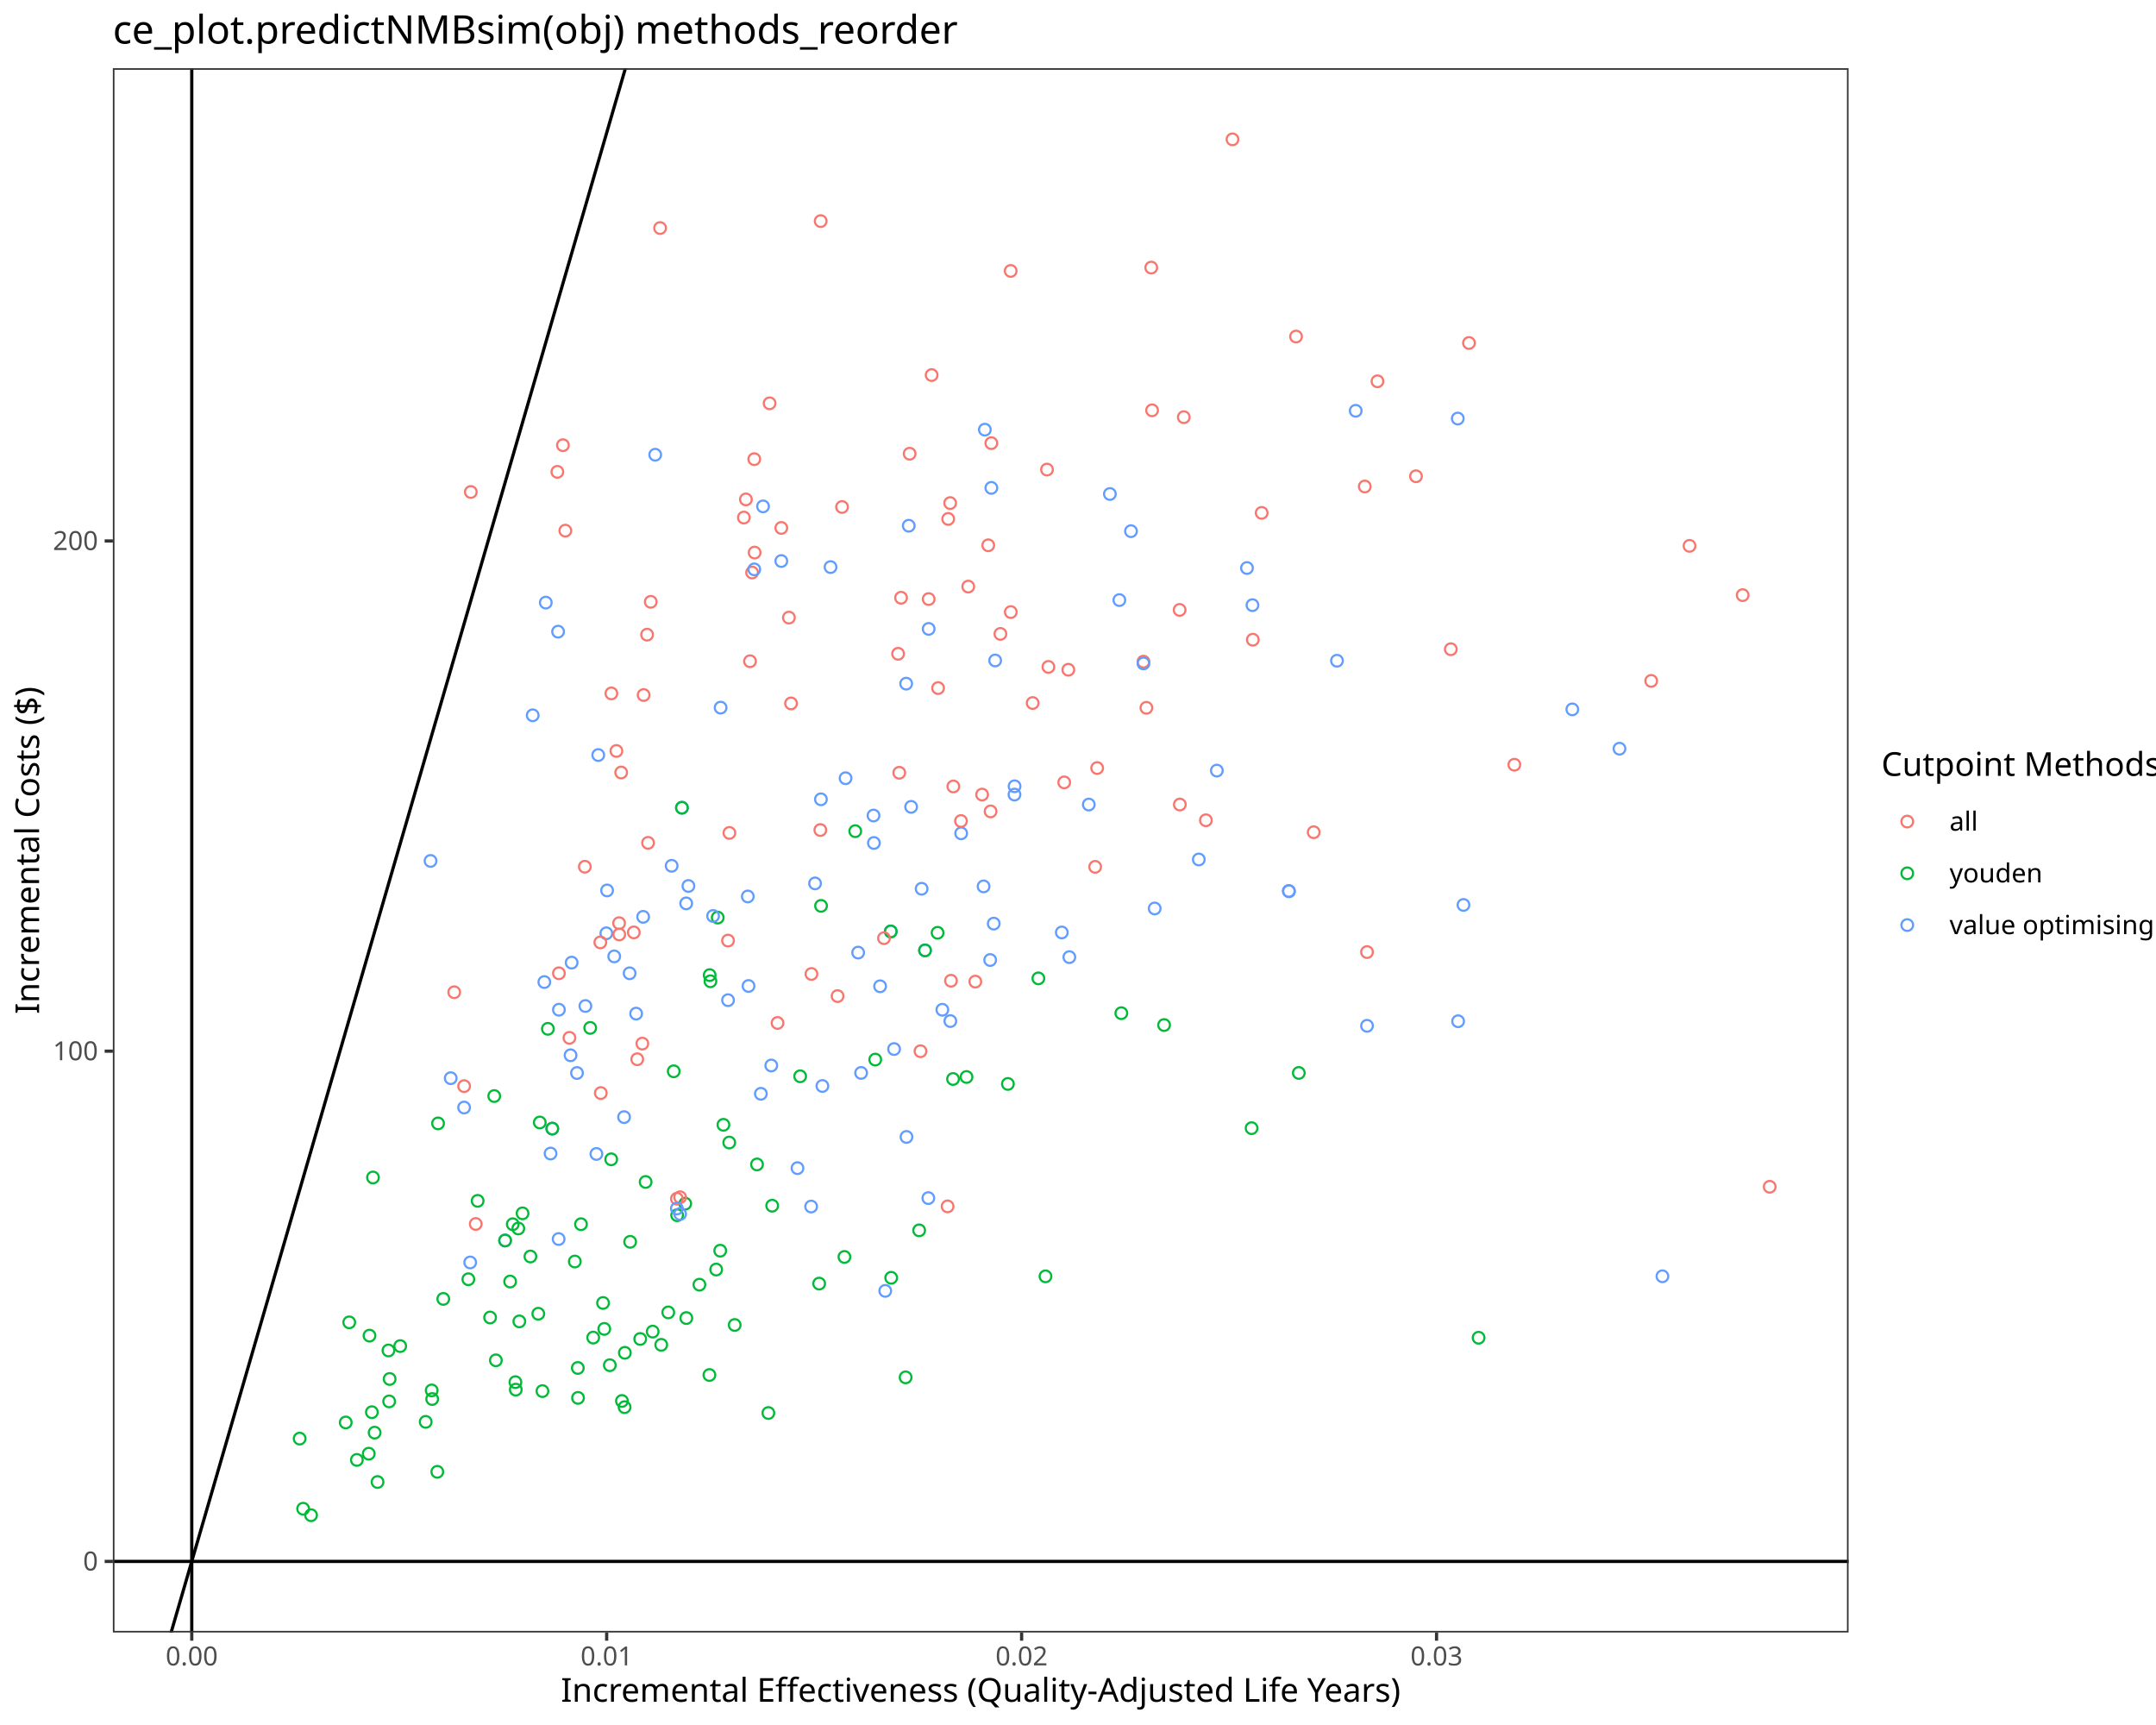
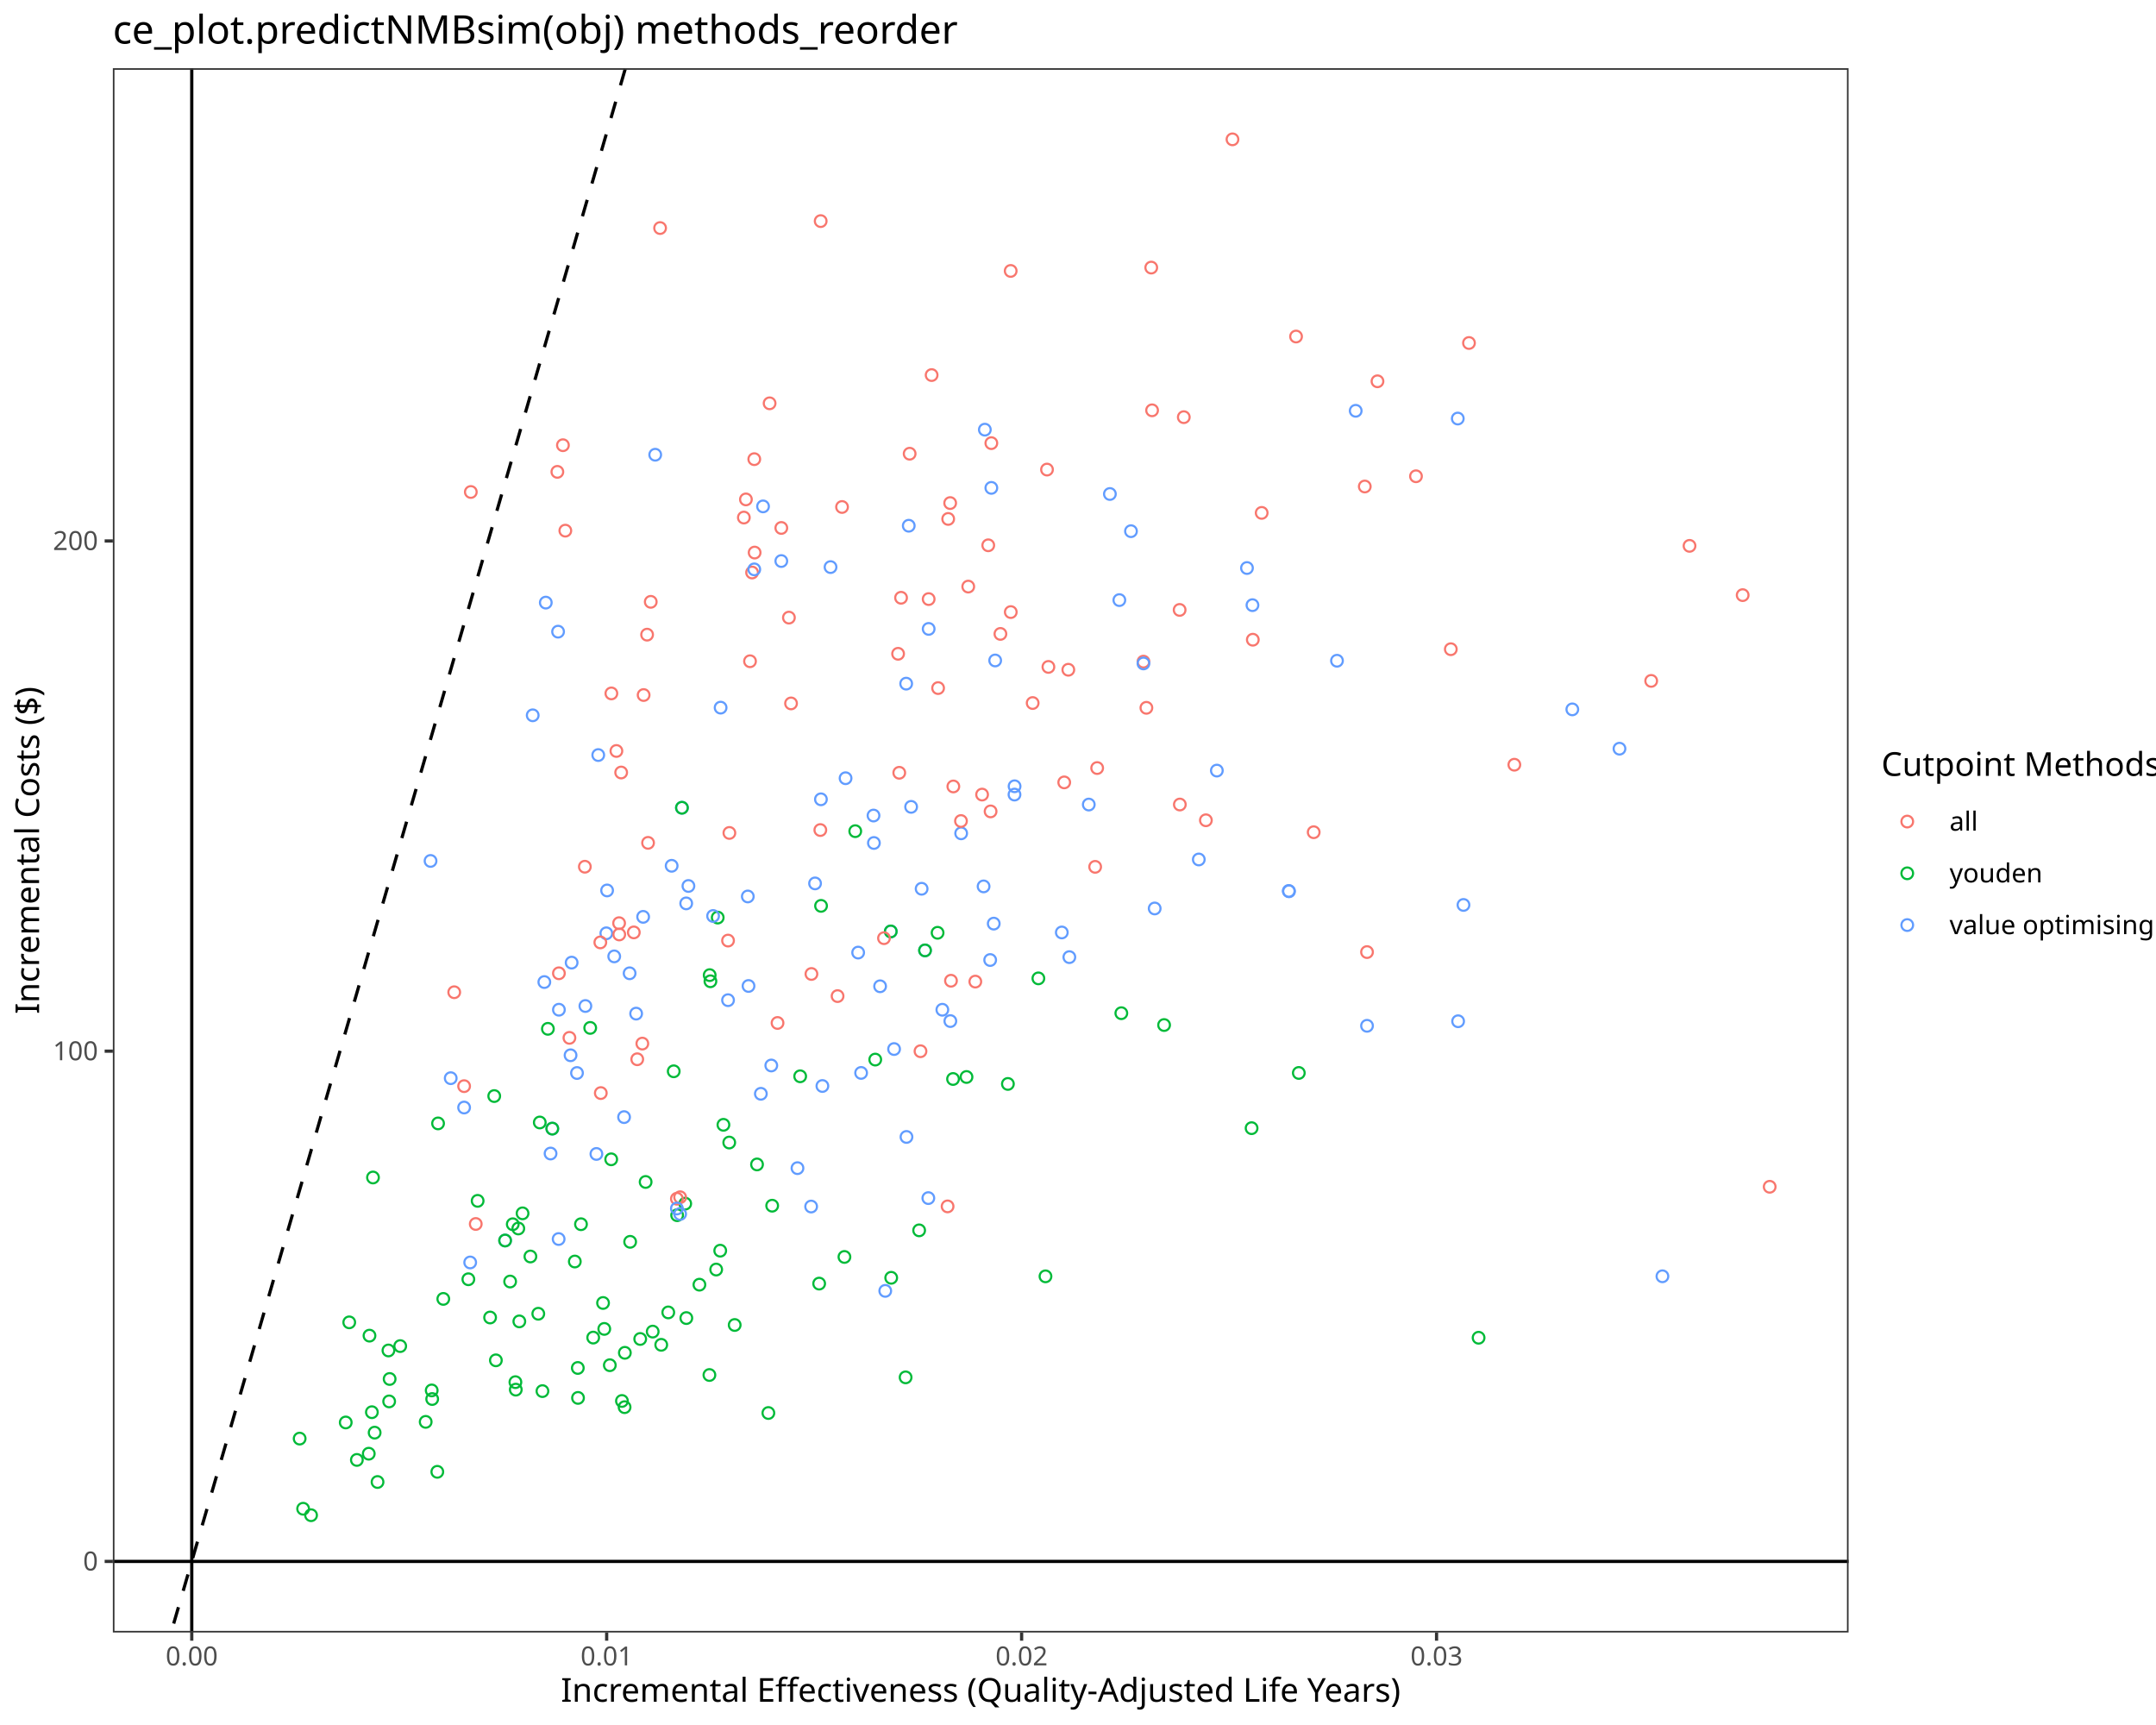
<svg xmlns="http://www.w3.org/2000/svg" class="svglite" data-engine-version="2.0" width="720.00pt" height="576.00pt" viewBox="0 0 720.00 576.00">
  <defs>
    <style type="text/css">
    .svglite line, .svglite polyline, .svglite polygon, .svglite path, .svglite rect, .svglite circle {
      fill: none;
      stroke: #000000;
      stroke-linecap: round;
      stroke-linejoin: round;
      stroke-miterlimit: 10.00;
    }
  </style>
  </defs>
  <rect width="100%" height="100%" style="stroke: none; fill: #FFFFFF;" />
  <defs>
    <clipPath id="cpMC4wMHw3MjAuMDB8MC4wMHw1NzYuMDA=">
      <rect x="0.00" y="0.00" width="720.00" height="576.00" />
    </clipPath>
  </defs>
  <g clip-path="url(#cpMC4wMHw3MjAuMDB8MC4wMHw1NzYuMDA=)">
    <rect x="-0" y="0.00" width="720.00" height="576.00" style="stroke-width: 1.07; stroke: #FFFFFF; fill: #FFFFFF;" />
  </g>
  <defs>
    <clipPath id="cpMzcuNjl8NjE3LjMzfDIyLjc4fDU0NS4xMQ==">
      <rect x="37.69" y="22.78" width="579.64" height="522.33" />
    </clipPath>
  </defs>
  <g clip-path="url(#cpMzcuNjl8NjE3LjMzfDIyLjc4fDU0NS4xMQ==)">
    <rect x="37.69" y="22.78" width="579.64" height="522.33" style="stroke-width: 1.07; stroke: none; fill: #FFFFFF;" />
    <circle cx="257.01" cy="134.67" r="1.95" style="stroke-width: 0.71; stroke: #F8766D;" />
    <circle cx="254.82" cy="169.09" r="1.95" style="stroke-width: 0.71; stroke: #619CFF;" />
    <circle cx="180.26" cy="374.81" r="1.95" style="stroke-width: 0.71; stroke: #00BA38;" />
    <circle cx="402.71" cy="273.90" r="1.95" style="stroke-width: 0.71; stroke: #F8766D;" />
    <circle cx="385.61" cy="303.35" r="1.95" style="stroke-width: 0.71; stroke: #619CFF;" />
    <circle cx="245.35" cy="442.43" r="1.95" style="stroke-width: 0.71; stroke: #00BA38;" />
    <circle cx="195.31" cy="289.41" r="1.95" style="stroke-width: 0.71; stroke: #F8766D;" />
    <circle cx="181.78" cy="327.92" r="1.95" style="stroke-width: 0.71; stroke: #619CFF;" />
    <circle cx="115.46" cy="474.98" r="1.95" style="stroke-width: 0.71; stroke: #00BA38;" />
    <circle cx="323.35" cy="195.87" r="1.95" style="stroke-width: 0.71; stroke: #F8766D;" />
    <circle cx="291.84" cy="281.48" r="1.95" style="stroke-width: 0.71; stroke: #619CFF;" />
    <circle cx="228.83" cy="401.91" r="1.95" style="stroke-width: 0.71; stroke: #00BA38;" />
    <circle cx="411.59" cy="46.53" r="1.95" style="stroke-width: 0.71; stroke: #F8766D;" />
    <circle cx="373.81" cy="200.38" r="1.95" style="stroke-width: 0.71; stroke: #619CFF;" />
    <circle cx="241.59" cy="375.59" r="1.95" style="stroke-width: 0.71; stroke: #00BA38;" />
    <circle cx="384.46" cy="89.35" r="1.95" style="stroke-width: 0.71; stroke: #F8766D;" />
    <circle cx="370.65" cy="164.95" r="1.95" style="stroke-width: 0.71; stroke: #619CFF;" />
    <circle cx="210.44" cy="414.66" r="1.95" style="stroke-width: 0.71; stroke: #00BA38;" />
    <circle cx="581.97" cy="198.72" r="1.95" style="stroke-width: 0.71; stroke: #F8766D;" />
    <circle cx="486.94" cy="341.01" r="1.95" style="stroke-width: 0.71; stroke: #619CFF;" />
    <circle cx="349.14" cy="426.19" r="1.95" style="stroke-width: 0.71; stroke: #00BA38;" />
    <circle cx="299.92" cy="218.31" r="1.95" style="stroke-width: 0.71; stroke: #F8766D;" />
    <circle cx="249.97" cy="329.23" r="1.95" style="stroke-width: 0.71; stroke: #619CFF;" />
    <circle cx="224.99" cy="357.72" r="1.95" style="stroke-width: 0.71; stroke: #00BA38;" />
    <circle cx="316.65" cy="173.28" r="1.95" style="stroke-width: 0.71; stroke: #F8766D;" />
    <circle cx="302.62" cy="228.28" r="1.95" style="stroke-width: 0.71; stroke: #619CFF;" />
    <circle cx="215.61" cy="394.67" r="1.95" style="stroke-width: 0.71; stroke: #00BA38;" />
    <circle cx="327.97" cy="265.32" r="1.95" style="stroke-width: 0.71; stroke: #F8766D;" />
    <circle cx="287.57" cy="358.26" r="1.95" style="stroke-width: 0.71; stroke: #619CFF;" />
    <circle cx="201.39" cy="435.08" r="1.95" style="stroke-width: 0.71; stroke: #00BA38;" />
    <circle cx="551.42" cy="227.36" r="1.95" style="stroke-width: 0.71; stroke: #F8766D;" />
    <circle cx="540.83" cy="250.00" r="1.95" style="stroke-width: 0.71; stroke: #619CFF;" />
    <circle cx="302.43" cy="459.92" r="1.95" style="stroke-width: 0.71; stroke: #00BA38;" />
    <circle cx="456.52" cy="317.91" r="1.95" style="stroke-width: 0.71; stroke: #F8766D;" />
    <circle cx="456.52" cy="342.53" r="1.95" style="stroke-width: 0.71; stroke: #619CFF;" />
    <circle cx="417.97" cy="376.71" r="1.95" style="stroke-width: 0.71; stroke: #00BA38;" />
    <circle cx="279.71" cy="332.61" r="1.95" style="stroke-width: 0.71; stroke: #F8766D;" />
    <circle cx="274.64" cy="362.63" r="1.95" style="stroke-width: 0.71; stroke: #619CFF;" />
    <circle cx="208.67" cy="451.72" r="1.95" style="stroke-width: 0.71; stroke: #00BA38;" />
    <circle cx="317.58" cy="327.48" r="1.95" style="stroke-width: 0.71; stroke: #F8766D;" />
    <circle cx="314.70" cy="337.17" r="1.95" style="stroke-width: 0.71; stroke: #619CFF;" />
    <circle cx="236.91" cy="459.13" r="1.95" style="stroke-width: 0.71; stroke: #00BA38;" />
    <circle cx="216.42" cy="281.44" r="1.95" style="stroke-width: 0.71; stroke: #F8766D;" />
    <circle cx="214.78" cy="306.15" r="1.95" style="stroke-width: 0.71; stroke: #619CFF;" />
    <circle cx="144.33" cy="467.15" r="1.95" style="stroke-width: 0.71; stroke: #00BA38;" />
    <circle cx="300.91" cy="199.60" r="1.95" style="stroke-width: 0.71; stroke: #F8766D;" />
    <circle cx="291.71" cy="272.32" r="1.95" style="stroke-width: 0.71; stroke: #619CFF;" />
    <circle cx="172.12" cy="461.52" r="1.95" style="stroke-width: 0.71; stroke: #00BA38;" />
    <circle cx="325.71" cy="327.77" r="1.95" style="stroke-width: 0.71; stroke: #F8766D;" />
    <circle cx="270.88" cy="402.88" r="1.95" style="stroke-width: 0.71; stroke: #619CFF;" />
    <circle cx="208.58" cy="469.87" r="1.95" style="stroke-width: 0.71; stroke: #00BA38;" />
    <circle cx="366.40" cy="256.46" r="1.95" style="stroke-width: 0.71; stroke: #F8766D;" />
    <circle cx="363.60" cy="268.65" r="1.95" style="stroke-width: 0.71; stroke: #619CFF;" />
    <circle cx="220.82" cy="449.05" r="1.95" style="stroke-width: 0.71; stroke: #00BA38;" />
    <circle cx="186.13" cy="157.56" r="1.95" style="stroke-width: 0.71; stroke: #F8766D;" />
    <circle cx="182.27" cy="201.22" r="1.95" style="stroke-width: 0.71; stroke: #619CFF;" />
    <circle cx="146.29" cy="375.12" r="1.95" style="stroke-width: 0.71; stroke: #00BA38;" />
    <circle cx="151.69" cy="331.32" r="1.95" style="stroke-width: 0.71; stroke: #F8766D;" />
    <circle cx="150.52" cy="360.02" r="1.95" style="stroke-width: 0.71; stroke: #619CFF;" />
    <circle cx="116.63" cy="441.55" r="1.95" style="stroke-width: 0.71; stroke: #00BA38;" />
    <circle cx="214.51" cy="348.47" r="1.95" style="stroke-width: 0.71; stroke: #F8766D;" />
    <circle cx="208.41" cy="373.02" r="1.95" style="stroke-width: 0.71; stroke: #619CFF;" />
    <circle cx="163.67" cy="439.93" r="1.95" style="stroke-width: 0.71; stroke: #00BA38;" />
    <circle cx="214.94" cy="232.08" r="1.95" style="stroke-width: 0.71; stroke: #F8766D;" />
    <circle cx="202.49" cy="311.64" r="1.95" style="stroke-width: 0.71; stroke: #619CFF;" />
    <circle cx="148.04" cy="433.72" r="1.95" style="stroke-width: 0.71; stroke: #00BA38;" />
    <circle cx="187.99" cy="148.66" r="1.95" style="stroke-width: 0.71; stroke: #F8766D;" />
    <circle cx="177.90" cy="238.85" r="1.95" style="stroke-width: 0.71; stroke: #619CFF;" />
    <circle cx="100.07" cy="480.37" r="1.95" style="stroke-width: 0.71; stroke: #00BA38;" />
    <circle cx="190.16" cy="346.55" r="1.95" style="stroke-width: 0.71; stroke: #F8766D;" />
    <circle cx="183.86" cy="385.18" r="1.95" style="stroke-width: 0.71; stroke: #619CFF;" />
    <circle cx="171.24" cy="408.79" r="1.95" style="stroke-width: 0.71; stroke: #00BA38;" />
    <circle cx="484.50" cy="216.78" r="1.95" style="stroke-width: 0.71; stroke: #F8766D;" />
    <circle cx="430.38" cy="297.50" r="1.95" style="stroke-width: 0.71; stroke: #619CFF;" />
    <circle cx="388.75" cy="342.27" r="1.95" style="stroke-width: 0.71; stroke: #00BA38;" />
    <circle cx="318.37" cy="262.61" r="1.95" style="stroke-width: 0.71; stroke: #F8766D;" />
    <circle cx="307.78" cy="296.77" r="1.95" style="stroke-width: 0.71; stroke: #619CFF;" />
    <circle cx="201.80" cy="443.74" r="1.95" style="stroke-width: 0.71; stroke: #00BA38;" />
    <circle cx="206.75" cy="308.26" r="1.95" style="stroke-width: 0.71; stroke: #F8766D;" />
    <circle cx="190.54" cy="352.37" r="1.95" style="stroke-width: 0.71; stroke: #619CFF;" />
    <circle cx="119.18" cy="487.49" r="1.95" style="stroke-width: 0.71; stroke: #00BA38;" />
    <circle cx="381.86" cy="220.93" r="1.95" style="stroke-width: 0.71; stroke: #F8766D;" />
    <circle cx="381.86" cy="221.53" r="1.95" style="stroke-width: 0.71; stroke: #619CFF;" />
    <circle cx="192.96" cy="456.78" r="1.95" style="stroke-width: 0.71; stroke: #00BA38;" />
    <circle cx="249.10" cy="166.76" r="1.95" style="stroke-width: 0.71; stroke: #F8766D;" />
    <circle cx="224.30" cy="289.10" r="1.95" style="stroke-width: 0.71; stroke: #619CFF;" />
    <circle cx="144.17" cy="464.28" r="1.95" style="stroke-width: 0.71; stroke: #00BA38;" />
    <circle cx="384.74" cy="137.01" r="1.95" style="stroke-width: 0.71; stroke: #F8766D;" />
    <circle cx="377.69" cy="177.37" r="1.95" style="stroke-width: 0.71; stroke: #619CFF;" />
    <circle cx="257.87" cy="402.60" r="1.95" style="stroke-width: 0.71; stroke: #00BA38;" />
    <circle cx="216.10" cy="211.92" r="1.95" style="stroke-width: 0.71; stroke: #F8766D;" />
    <circle cx="202.74" cy="297.33" r="1.95" style="stroke-width: 0.71; stroke: #619CFF;" />
    <circle cx="124.19" cy="471.55" r="1.95" style="stroke-width: 0.71; stroke: #00BA38;" />
    <circle cx="300.31" cy="258.04" r="1.95" style="stroke-width: 0.71; stroke: #F8766D;" />
    <circle cx="286.58" cy="318.08" r="1.95" style="stroke-width: 0.71; stroke: #619CFF;" />
    <circle cx="226.13" cy="405.77" r="1.95" style="stroke-width: 0.71; stroke: #00BA38;" />
    <circle cx="337.52" cy="90.47" r="1.95" style="stroke-width: 0.71; stroke: #F8766D;" />
    <circle cx="328.89" cy="143.47" r="1.95" style="stroke-width: 0.71; stroke: #619CFF;" />
    <circle cx="274.19" cy="302.48" r="1.95" style="stroke-width: 0.71; stroke: #00BA38;" />
    <circle cx="212.81" cy="353.70" r="1.95" style="stroke-width: 0.71; stroke: #F8766D;" />
    <circle cx="186.56" cy="413.73" r="1.95" style="stroke-width: 0.71; stroke: #619CFF;" />
    <circle cx="173.43" cy="441.23" r="1.95" style="stroke-width: 0.71; stroke: #00BA38;" />
    <circle cx="334.09" cy="211.67" r="1.95" style="stroke-width: 0.71; stroke: #F8766D;" />
    <circle cx="320.98" cy="278.26" r="1.95" style="stroke-width: 0.71; stroke: #619CFF;" />
    <circle cx="252.81" cy="388.82" r="1.95" style="stroke-width: 0.71; stroke: #00BA38;" />
    <circle cx="220.44" cy="76.15" r="1.95" style="stroke-width: 0.71; stroke: #F8766D;" />
    <circle cx="218.81" cy="151.84" r="1.95" style="stroke-width: 0.71; stroke: #619CFF;" />
    <circle cx="165.05" cy="365.99" r="1.95" style="stroke-width: 0.71; stroke: #00BA38;" />
    <circle cx="307.40" cy="351.02" r="1.95" style="stroke-width: 0.71; stroke: #F8766D;" />
    <circle cx="302.72" cy="379.64" r="1.95" style="stroke-width: 0.71; stroke: #619CFF;" />
    <circle cx="213.80" cy="447.10" r="1.95" style="stroke-width: 0.71; stroke: #00BA38;" />
    <circle cx="320.92" cy="274.15" r="1.95" style="stroke-width: 0.71; stroke: #F8766D;" />
    <circle cx="298.58" cy="350.29" r="1.95" style="stroke-width: 0.71; stroke: #619CFF;" />
    <circle cx="203.65" cy="455.86" r="1.95" style="stroke-width: 0.71; stroke: #00BA38;" />
    <circle cx="590.99" cy="396.28" r="1.95" style="stroke-width: 0.71; stroke: #F8766D;" />
    <circle cx="555.17" cy="426.17" r="1.95" style="stroke-width: 0.71; stroke: #619CFF;" />
    <circle cx="493.78" cy="446.69" r="1.95" style="stroke-width: 0.71; stroke: #00BA38;" />
    <circle cx="303.78" cy="151.50" r="1.95" style="stroke-width: 0.71; stroke: #F8766D;" />
    <circle cx="274.15" cy="266.90" r="1.95" style="stroke-width: 0.71; stroke: #619CFF;" />
    <circle cx="204.11" cy="387.11" r="1.95" style="stroke-width: 0.71; stroke: #00BA38;" />
    <circle cx="421.34" cy="171.26" r="1.95" style="stroke-width: 0.71; stroke: #F8766D;" />
    <circle cx="418.26" cy="202.07" r="1.95" style="stroke-width: 0.71; stroke: #619CFF;" />
    <circle cx="322.77" cy="359.62" r="1.95" style="stroke-width: 0.71; stroke: #00BA38;" />
    <circle cx="188.79" cy="177.19" r="1.95" style="stroke-width: 0.71; stroke: #F8766D;" />
    <circle cx="186.37" cy="210.92" r="1.95" style="stroke-width: 0.71; stroke: #619CFF;" />
    <circle cx="123.39" cy="445.99" r="1.95" style="stroke-width: 0.71; stroke: #00BA38;" />
    <circle cx="227.13" cy="399.77" r="1.95" style="stroke-width: 0.71; stroke: #F8766D;" />
    <circle cx="227.13" cy="405.36" r="1.95" style="stroke-width: 0.71; stroke: #619CFF;" />
    <circle cx="126.08" cy="494.86" r="1.95" style="stroke-width: 0.71; stroke: #00BA38;" />
    <circle cx="331.06" cy="147.97" r="1.95" style="stroke-width: 0.71; stroke: #F8766D;" />
    <circle cx="331.06" cy="162.91" r="1.95" style="stroke-width: 0.71; stroke: #619CFF;" />
    <circle cx="285.61" cy="277.54" r="1.95" style="stroke-width: 0.71; stroke: #00BA38;" />
    <circle cx="260.92" cy="176.29" r="1.95" style="stroke-width: 0.71; stroke: #F8766D;" />
    <circle cx="260.92" cy="187.34" r="1.95" style="stroke-width: 0.71; stroke: #619CFF;" />
    <circle cx="239.68" cy="306.39" r="1.95" style="stroke-width: 0.71; stroke: #00BA38;" />
    <circle cx="393.94" cy="203.66" r="1.95" style="stroke-width: 0.71; stroke: #F8766D;" />
    <circle cx="354.59" cy="311.36" r="1.95" style="stroke-width: 0.71; stroke: #619CFF;" />
    <circle cx="318.27" cy="360.29" r="1.95" style="stroke-width: 0.71; stroke: #00BA38;" />
    <circle cx="281.20" cy="169.29" r="1.95" style="stroke-width: 0.71; stroke: #F8766D;" />
    <circle cx="277.36" cy="189.36" r="1.95" style="stroke-width: 0.71; stroke: #619CFF;" />
    <circle cx="237.00" cy="325.61" r="1.95" style="stroke-width: 0.71; stroke: #00BA38;" />
    <circle cx="158.88" cy="408.70" r="1.95" style="stroke-width: 0.71; stroke: #F8766D;" />
    <circle cx="157.02" cy="421.55" r="1.95" style="stroke-width: 0.71; stroke: #619CFF;" />
    <circle cx="101.23" cy="503.79" r="1.95" style="stroke-width: 0.71; stroke: #00BA38;" />
    <circle cx="274.07" cy="73.83" r="1.95" style="stroke-width: 0.71; stroke: #F8766D;" />
    <circle cx="240.65" cy="236.29" r="1.95" style="stroke-width: 0.71; stroke: #619CFF;" />
    <circle cx="159.51" cy="400.98" r="1.95" style="stroke-width: 0.71; stroke: #00BA38;" />
    <circle cx="273.95" cy="277.16" r="1.95" style="stroke-width: 0.71; stroke: #F8766D;" />
    <circle cx="272.19" cy="294.98" r="1.95" style="stroke-width: 0.71; stroke: #619CFF;" />
    <circle cx="198.10" cy="446.64" r="1.95" style="stroke-width: 0.71; stroke: #00BA38;" />
    <circle cx="248.41" cy="172.82" r="1.95" style="stroke-width: 0.71; stroke: #F8766D;" />
    <circle cx="227.73" cy="269.72" r="1.95" style="stroke-width: 0.71; stroke: #619CFF;" />
    <circle cx="227.73" cy="269.72" r="1.95" style="stroke-width: 0.71; stroke: #00BA38;" />
    <circle cx="564.22" cy="182.27" r="1.95" style="stroke-width: 0.71; stroke: #F8766D;" />
    <circle cx="525.08" cy="236.87" r="1.95" style="stroke-width: 0.71; stroke: #619CFF;" />
    <circle cx="433.74" cy="358.27" r="1.95" style="stroke-width: 0.71; stroke: #00BA38;" />
    <circle cx="455.77" cy="162.45" r="1.95" style="stroke-width: 0.71; stroke: #F8766D;" />
    <circle cx="400.34" cy="286.99" r="1.95" style="stroke-width: 0.71; stroke: #619CFF;" />
    <circle cx="374.47" cy="338.32" r="1.95" style="stroke-width: 0.71; stroke: #00BA38;" />
    <circle cx="311.12" cy="125.24" r="1.95" style="stroke-width: 0.71; stroke: #F8766D;" />
    <circle cx="303.48" cy="175.55" r="1.95" style="stroke-width: 0.71; stroke: #619CFF;" />
    <circle cx="237.25" cy="327.66" r="1.95" style="stroke-width: 0.71; stroke: #00BA38;" />
    <circle cx="270.98" cy="325.22" r="1.95" style="stroke-width: 0.71; stroke: #F8766D;" />
    <circle cx="254.09" cy="365.23" r="1.95" style="stroke-width: 0.71; stroke: #619CFF;" />
    <circle cx="243.53" cy="381.51" r="1.95" style="stroke-width: 0.71; stroke: #00BA38;" />
    <circle cx="250.47" cy="220.80" r="1.95" style="stroke-width: 0.71; stroke: #F8766D;" />
    <circle cx="229.16" cy="301.65" r="1.95" style="stroke-width: 0.71; stroke: #619CFF;" />
    <circle cx="142.16" cy="474.78" r="1.95" style="stroke-width: 0.71; stroke: #00BA38;" />
    <circle cx="243.13" cy="314.07" r="1.95" style="stroke-width: 0.71; stroke: #F8766D;" />
    <circle cx="243.13" cy="333.97" r="1.95" style="stroke-width: 0.71; stroke: #619CFF;" />
    <circle cx="191.96" cy="421.24" r="1.95" style="stroke-width: 0.71; stroke: #00BA38;" />
    <circle cx="349.65" cy="156.80" r="1.95" style="stroke-width: 0.71; stroke: #F8766D;" />
    <circle cx="297.47" cy="311.02" r="1.95" style="stroke-width: 0.71; stroke: #619CFF;" />
    <circle cx="297.47" cy="311.02" r="1.95" style="stroke-width: 0.71; stroke: #00BA38;" />
    <circle cx="206.80" cy="312.03" r="1.95" style="stroke-width: 0.71; stroke: #F8766D;" />
    <circle cx="205.12" cy="319.35" r="1.95" style="stroke-width: 0.71; stroke: #619CFF;" />
    <circle cx="156.41" cy="427.16" r="1.95" style="stroke-width: 0.71; stroke: #00BA38;" />
    <circle cx="252.01" cy="184.51" r="1.95" style="stroke-width: 0.71; stroke: #F8766D;" />
    <circle cx="212.44" cy="338.46" r="1.95" style="stroke-width: 0.71; stroke: #619CFF;" />
    <circle cx="174.51" cy="405.15" r="1.95" style="stroke-width: 0.71; stroke: #00BA38;" />
    <circle cx="355.40" cy="261.25" r="1.95" style="stroke-width: 0.71; stroke: #F8766D;" />
    <circle cx="330.67" cy="320.56" r="1.95" style="stroke-width: 0.71; stroke: #619CFF;" />
    <circle cx="217.97" cy="444.64" r="1.95" style="stroke-width: 0.71; stroke: #00BA38;" />
    <circle cx="330.03" cy="182.08" r="1.95" style="stroke-width: 0.71; stroke: #F8766D;" />
    <circle cx="293.91" cy="329.33" r="1.95" style="stroke-width: 0.71; stroke: #619CFF;" />
    <circle cx="123.15" cy="485.41" r="1.95" style="stroke-width: 0.71; stroke: #00BA38;" />
    <circle cx="432.82" cy="112.37" r="1.95" style="stroke-width: 0.71; stroke: #F8766D;" />
    <circle cx="416.43" cy="189.67" r="1.95" style="stroke-width: 0.71; stroke: #619CFF;" />
    <circle cx="346.77" cy="326.69" r="1.95" style="stroke-width: 0.71; stroke: #00BA38;" />
    <circle cx="344.86" cy="234.75" r="1.95" style="stroke-width: 0.71; stroke: #F8766D;" />
    <circle cx="338.82" cy="262.55" r="1.95" style="stroke-width: 0.71; stroke: #619CFF;" />
    <circle cx="239.17" cy="423.92" r="1.95" style="stroke-width: 0.71; stroke: #00BA38;" />
    <circle cx="310.13" cy="200.04" r="1.95" style="stroke-width: 0.71; stroke: #F8766D;" />
    <circle cx="310.13" cy="210.00" r="1.95" style="stroke-width: 0.71; stroke: #619CFF;" />
    <circle cx="103.88" cy="505.95" r="1.95" style="stroke-width: 0.71; stroke: #00BA38;" />
    <circle cx="226.05" cy="400.27" r="1.95" style="stroke-width: 0.71; stroke: #F8766D;" />
    <circle cx="226.05" cy="403.54" r="1.95" style="stroke-width: 0.71; stroke: #619CFF;" />
    <circle cx="146.04" cy="491.46" r="1.95" style="stroke-width: 0.71; stroke: #00BA38;" />
    <circle cx="207.44" cy="257.95" r="1.95" style="stroke-width: 0.71; stroke: #F8766D;" />
    <circle cx="195.49" cy="335.92" r="1.95" style="stroke-width: 0.71; stroke: #619CFF;" />
    <circle cx="173.09" cy="410.21" r="1.95" style="stroke-width: 0.71; stroke: #00BA38;" />
    <circle cx="200.48" cy="314.68" r="1.95" style="stroke-width: 0.71; stroke: #F8766D;" />
    <circle cx="192.69" cy="358.29" r="1.95" style="stroke-width: 0.71; stroke: #619CFF;" />
    <circle cx="125.11" cy="478.38" r="1.95" style="stroke-width: 0.71; stroke: #00BA38;" />
    <circle cx="317.31" cy="167.98" r="1.95" style="stroke-width: 0.71; stroke: #F8766D;" />
    <circle cx="282.38" cy="259.86" r="1.95" style="stroke-width: 0.71; stroke: #619CFF;" />
    <circle cx="179.76" cy="438.68" r="1.95" style="stroke-width: 0.71; stroke: #00BA38;" />
    <circle cx="356.77" cy="223.64" r="1.95" style="stroke-width: 0.71; stroke: #F8766D;" />
    <circle cx="338.79" cy="265.32" r="1.95" style="stroke-width: 0.71; stroke: #619CFF;" />
    <circle cx="313.11" cy="311.47" r="1.95" style="stroke-width: 0.71; stroke: #00BA38;" />
    <circle cx="490.57" cy="114.53" r="1.95" style="stroke-width: 0.71; stroke: #F8766D;" />
    <circle cx="486.83" cy="139.76" r="1.95" style="stroke-width: 0.71; stroke: #619CFF;" />
    <circle cx="273.56" cy="428.61" r="1.95" style="stroke-width: 0.71; stroke: #00BA38;" />
    <circle cx="154.99" cy="362.68" r="1.95" style="stroke-width: 0.71; stroke: #F8766D;" />
    <circle cx="154.99" cy="369.82" r="1.95" style="stroke-width: 0.71; stroke: #619CFF;" />
    <circle cx="133.65" cy="449.48" r="1.95" style="stroke-width: 0.71; stroke: #00BA38;" />
    <circle cx="157.23" cy="164.28" r="1.95" style="stroke-width: 0.71; stroke: #F8766D;" />
    <circle cx="143.78" cy="287.48" r="1.95" style="stroke-width: 0.71; stroke: #619CFF;" />
    <circle cx="124.56" cy="393.18" r="1.95" style="stroke-width: 0.71; stroke: #00BA38;" />
    <circle cx="395.33" cy="139.30" r="1.95" style="stroke-width: 0.71; stroke: #F8766D;" />
    <circle cx="308.91" cy="317.35" r="1.95" style="stroke-width: 0.71; stroke: #619CFF;" />
    <circle cx="308.91" cy="317.35" r="1.95" style="stroke-width: 0.71; stroke: #00BA38;" />
    <circle cx="243.58" cy="278.13" r="1.95" style="stroke-width: 0.71; stroke: #F8766D;" />
    <circle cx="238.14" cy="305.86" r="1.95" style="stroke-width: 0.71; stroke: #619CFF;" />
    <circle cx="165.60" cy="454.23" r="1.95" style="stroke-width: 0.71; stroke: #00BA38;" />
    <circle cx="200.64" cy="364.99" r="1.95" style="stroke-width: 0.71; stroke: #F8766D;" />
    <circle cx="199.17" cy="385.32" r="1.95" style="stroke-width: 0.71; stroke: #619CFF;" />
    <circle cx="177.13" cy="419.56" r="1.95" style="stroke-width: 0.71; stroke: #00BA38;" />
    <circle cx="365.73" cy="289.45" r="1.95" style="stroke-width: 0.71; stroke: #F8766D;" />
    <circle cx="357.11" cy="319.60" r="1.95" style="stroke-width: 0.71; stroke: #619CFF;" />
    <circle cx="207.70" cy="467.80" r="1.95" style="stroke-width: 0.71; stroke: #00BA38;" />
    <circle cx="337.55" cy="204.38" r="1.95" style="stroke-width: 0.71; stroke: #F8766D;" />
    <circle cx="332.34" cy="220.54" r="1.95" style="stroke-width: 0.71; stroke: #619CFF;" />
    <circle cx="267.22" cy="359.39" r="1.95" style="stroke-width: 0.71; stroke: #00BA38;" />
    <circle cx="316.45" cy="402.83" r="1.95" style="stroke-width: 0.71; stroke: #F8766D;" />
    <circle cx="295.63" cy="431.04" r="1.95" style="stroke-width: 0.71; stroke: #619CFF;" />
    <circle cx="256.60" cy="471.82" r="1.95" style="stroke-width: 0.71; stroke: #00BA38;" />
    <circle cx="251.16" cy="191.17" r="1.95" style="stroke-width: 0.71; stroke: #F8766D;" />
    <circle cx="229.90" cy="295.84" r="1.95" style="stroke-width: 0.71; stroke: #619CFF;" />
    <circle cx="170.36" cy="427.92" r="1.95" style="stroke-width: 0.71; stroke: #00BA38;" />
    <circle cx="394.01" cy="268.64" r="1.95" style="stroke-width: 0.71; stroke: #F8766D;" />
    <circle cx="310.02" cy="400.06" r="1.95" style="stroke-width: 0.71; stroke: #619CFF;" />
    <circle cx="193.03" cy="466.78" r="1.95" style="stroke-width: 0.71; stroke: #00BA38;" />
    <circle cx="295.21" cy="313.27" r="1.95" style="stroke-width: 0.71; stroke: #F8766D;" />
    <circle cx="266.32" cy="390.06" r="1.95" style="stroke-width: 0.71; stroke: #619CFF;" />
    <circle cx="233.57" cy="428.97" r="1.95" style="stroke-width: 0.71; stroke: #00BA38;" />
    <circle cx="472.87" cy="159.03" r="1.95" style="stroke-width: 0.71; stroke: #F8766D;" />
    <circle cx="446.49" cy="220.63" r="1.95" style="stroke-width: 0.71; stroke: #619CFF;" />
    <circle cx="336.59" cy="361.94" r="1.95" style="stroke-width: 0.71; stroke: #00BA38;" />
    <circle cx="418.38" cy="213.61" r="1.95" style="stroke-width: 0.71; stroke: #F8766D;" />
    <circle cx="406.37" cy="257.31" r="1.95" style="stroke-width: 0.71; stroke: #619CFF;" />
    <circle cx="229.20" cy="440.12" r="1.95" style="stroke-width: 0.71; stroke: #00BA38;" />
    <circle cx="205.85" cy="250.76" r="1.95" style="stroke-width: 0.71; stroke: #F8766D;" />
    <circle cx="184.44" cy="376.86" r="1.95" style="stroke-width: 0.71; stroke: #619CFF;" />
    <circle cx="184.44" cy="376.86" r="1.95" style="stroke-width: 0.71; stroke: #00BA38;" />
    <circle cx="217.32" cy="200.96" r="1.95" style="stroke-width: 0.71; stroke: #F8766D;" />
    <circle cx="190.90" cy="321.43" r="1.95" style="stroke-width: 0.71; stroke: #619CFF;" />
    <circle cx="182.97" cy="343.54" r="1.95" style="stroke-width: 0.71; stroke: #00BA38;" />
    <circle cx="460.01" cy="127.32" r="1.95" style="stroke-width: 0.71; stroke: #F8766D;" />
    <circle cx="452.74" cy="137.17" r="1.95" style="stroke-width: 0.71; stroke: #619CFF;" />
    <circle cx="282.00" cy="419.71" r="1.95" style="stroke-width: 0.71; stroke: #00BA38;" />
    <circle cx="313.28" cy="229.76" r="1.95" style="stroke-width: 0.71; stroke: #F8766D;" />
    <circle cx="304.27" cy="269.42" r="1.95" style="stroke-width: 0.71; stroke: #619CFF;" />
    <circle cx="181.15" cy="464.51" r="1.95" style="stroke-width: 0.71; stroke: #00BA38;" />
    <circle cx="211.66" cy="311.34" r="1.95" style="stroke-width: 0.71; stroke: #F8766D;" />
    <circle cx="210.26" cy="324.99" r="1.95" style="stroke-width: 0.71; stroke: #619CFF;" />
    <circle cx="130.12" cy="460.46" r="1.95" style="stroke-width: 0.71; stroke: #00BA38;" />
    <circle cx="350.12" cy="222.69" r="1.95" style="stroke-width: 0.71; stroke: #F8766D;" />
    <circle cx="331.86" cy="308.41" r="1.95" style="stroke-width: 0.71; stroke: #619CFF;" />
    <circle cx="292.29" cy="353.81" r="1.95" style="stroke-width: 0.71; stroke: #00BA38;" />
    <circle cx="251.89" cy="153.32" r="1.95" style="stroke-width: 0.71; stroke: #F8766D;" />
    <circle cx="251.89" cy="190.12" r="1.95" style="stroke-width: 0.71; stroke: #619CFF;" />
    <circle cx="197.10" cy="343.23" r="1.95" style="stroke-width: 0.71; stroke: #00BA38;" />
    <circle cx="330.81" cy="270.94" r="1.95" style="stroke-width: 0.71; stroke: #F8766D;" />
    <circle cx="328.47" cy="295.98" r="1.95" style="stroke-width: 0.71; stroke: #619CFF;" />
    <circle cx="223.17" cy="438.23" r="1.95" style="stroke-width: 0.71; stroke: #00BA38;" />
    <circle cx="505.72" cy="255.35" r="1.95" style="stroke-width: 0.71; stroke: #F8766D;" />
    <circle cx="488.73" cy="302.17" r="1.95" style="stroke-width: 0.71; stroke: #619CFF;" />
    <circle cx="297.62" cy="426.67" r="1.95" style="stroke-width: 0.71; stroke: #00BA38;" />
    <circle cx="438.71" cy="277.89" r="1.95" style="stroke-width: 0.71; stroke: #F8766D;" />
    <circle cx="430.47" cy="297.61" r="1.95" style="stroke-width: 0.71; stroke: #619CFF;" />
    <circle cx="306.95" cy="410.83" r="1.95" style="stroke-width: 0.71; stroke: #00BA38;" />
    <circle cx="186.65" cy="324.99" r="1.95" style="stroke-width: 0.71; stroke: #F8766D;" />
    <circle cx="186.65" cy="337.16" r="1.95" style="stroke-width: 0.71; stroke: #619CFF;" />
    <circle cx="129.96" cy="467.95" r="1.95" style="stroke-width: 0.71; stroke: #00BA38;" />
    <circle cx="263.46" cy="206.23" r="1.95" style="stroke-width: 0.71; stroke: #F8766D;" />
    <circle cx="168.68" cy="414.22" r="1.95" style="stroke-width: 0.71; stroke: #619CFF;" />
    <circle cx="168.68" cy="414.22" r="1.95" style="stroke-width: 0.71; stroke: #00BA38;" />
    <circle cx="382.84" cy="236.35" r="1.95" style="stroke-width: 0.71; stroke: #F8766D;" />
    <circle cx="317.37" cy="340.95" r="1.95" style="stroke-width: 0.71; stroke: #619CFF;" />
    <circle cx="240.52" cy="417.62" r="1.95" style="stroke-width: 0.71; stroke: #00BA38;" />
    <circle cx="259.66" cy="341.58" r="1.95" style="stroke-width: 0.71; stroke: #F8766D;" />
    <circle cx="257.57" cy="355.78" r="1.95" style="stroke-width: 0.71; stroke: #619CFF;" />
    <circle cx="172.25" cy="464.02" r="1.95" style="stroke-width: 0.71; stroke: #00BA38;" />
    <circle cx="204.17" cy="231.54" r="1.95" style="stroke-width: 0.71; stroke: #F8766D;" />
    <circle cx="199.79" cy="252.12" r="1.95" style="stroke-width: 0.71; stroke: #619CFF;" />
    <circle cx="129.72" cy="450.94" r="1.95" style="stroke-width: 0.71; stroke: #00BA38;" />
    <circle cx="264.17" cy="234.88" r="1.95" style="stroke-width: 0.71; stroke: #F8766D;" />
    <circle cx="249.73" cy="299.34" r="1.95" style="stroke-width: 0.71; stroke: #619CFF;" />
    <circle cx="194.02" cy="408.78" r="1.95" style="stroke-width: 0.71; stroke: #00BA38;" />
    <line x1="37.69" y1="521.37" x2="617.33" y2="521.37" style="stroke-width: 1.07; stroke-linecap: butt;" />
    <line x1="64.04" y1="545.11" x2="64.04" y2="22.78" style="stroke-width: 1.07; stroke-linecap: butt;" />
-     <line x1="-541.96" y1="2607.57" x2="1052.06" y2="-2880.00" style="stroke-width: 1.07; stroke-linecap: butt;" />
+     <line x1="-541.96" y1="2607.57" x2="1052.06" y2="-2880.00" style="stroke-width: 1.07; stroke-dasharray: 5.69,5.69; stroke-linecap: butt;" />
    <rect x="37.69" y="22.78" width="579.64" height="522.33" style="stroke-width: 1.07; stroke: #333333;" />
  </g>
  <g clip-path="url(#cpMC4wMHw3MjAuMDB8MC4wMHw1NzYuMDA=)">
    <text x="32.76" y="524.40" text-anchor="end" style="font-size: 8.80px; fill: #4D4D4D; font-family: sans;" textLength="4.89px" lengthAdjust="spacingAndGlyphs">0</text>
    <text x="32.76" y="354.03" text-anchor="end" style="font-size: 8.80px; fill: #4D4D4D; font-family: sans;" textLength="14.68px" lengthAdjust="spacingAndGlyphs">100</text>
    <text x="32.76" y="183.66" text-anchor="end" style="font-size: 8.80px; fill: #4D4D4D; font-family: sans;" textLength="14.68px" lengthAdjust="spacingAndGlyphs">200</text>
    <polyline points="34.95,521.37 37.69,521.37 " style="stroke-width: 1.07; stroke: #333333; stroke-linecap: butt;" />
    <polyline points="34.95,351.00 37.69,351.00 " style="stroke-width: 1.07; stroke: #333333; stroke-linecap: butt;" />
    <polyline points="34.95,180.63 37.69,180.63 " style="stroke-width: 1.07; stroke: #333333; stroke-linecap: butt;" />
    <polyline points="64.04,547.85 64.04,545.11 " style="stroke-width: 1.07; stroke: #333333; stroke-linecap: butt;" />
    <polyline points="202.60,547.85 202.60,545.11 " style="stroke-width: 1.07; stroke: #333333; stroke-linecap: butt;" />
    <polyline points="341.17,547.85 341.17,545.11 " style="stroke-width: 1.07; stroke: #333333; stroke-linecap: butt;" />
    <polyline points="479.74,547.85 479.74,545.11 " style="stroke-width: 1.07; stroke: #333333; stroke-linecap: butt;" />
    <text x="64.04" y="556.10" text-anchor="middle" style="font-size: 8.80px; fill: #4D4D4D; font-family: sans;" textLength="17.13px" lengthAdjust="spacingAndGlyphs">0.00</text>
    <text x="202.60" y="556.10" text-anchor="middle" style="font-size: 8.80px; fill: #4D4D4D; font-family: sans;" textLength="17.13px" lengthAdjust="spacingAndGlyphs">0.01</text>
    <text x="341.17" y="556.10" text-anchor="middle" style="font-size: 8.80px; fill: #4D4D4D; font-family: sans;" textLength="17.13px" lengthAdjust="spacingAndGlyphs">0.02</text>
    <text x="479.74" y="556.10" text-anchor="middle" style="font-size: 8.80px; fill: #4D4D4D; font-family: sans;" textLength="17.13px" lengthAdjust="spacingAndGlyphs">0.03</text>
    <text x="327.51" y="568.24" text-anchor="middle" style="font-size: 11.00px; font-family: sans;" textLength="269.66px" lengthAdjust="spacingAndGlyphs">Incremental Effectiveness (Quality-Adjusted Life Years)</text>
    <text transform="translate(13.05,283.95) rotate(-90)" text-anchor="middle" style="font-size: 11.00px; font-family: sans;" textLength="105.16px" lengthAdjust="spacingAndGlyphs">Incremental Costs ($)</text>
    <rect x="628.29" y="250.36" width="86.23" height="67.17" style="stroke-width: 1.07; stroke: none; fill: #FFFFFF;" />
    <text x="628.29" y="259.07" style="font-size: 11.00px; font-family: sans;" textLength="86.23px" lengthAdjust="spacingAndGlyphs">Cutpoint Methods</text>
    <rect x="628.29" y="265.69" width="17.28" height="17.28" style="stroke-width: 1.07; stroke: none; fill: #FFFFFF;" />
    <circle cx="636.93" cy="274.33" r="1.95" style="stroke-width: 0.71; stroke: #F8766D;" />
    <rect x="628.29" y="282.97" width="17.28" height="17.28" style="stroke-width: 1.07; stroke: none; fill: #FFFFFF;" />
    <circle cx="636.93" cy="291.61" r="1.95" style="stroke-width: 0.71; stroke: #00BA38;" />
    <rect x="628.29" y="300.25" width="17.28" height="17.28" style="stroke-width: 1.07; stroke: none; fill: #FFFFFF;" />
    <circle cx="636.93" cy="308.89" r="1.95" style="stroke-width: 0.71; stroke: #619CFF;" />
    <text x="651.05" y="277.36" style="font-size: 8.80px; font-family: sans;" textLength="8.80px" lengthAdjust="spacingAndGlyphs">all</text>
    <text x="651.05" y="294.64" style="font-size: 8.80px; font-family: sans;" textLength="28.88px" lengthAdjust="spacingAndGlyphs">youden</text>
    <text x="651.05" y="311.92" style="font-size: 8.80px; font-family: sans;" textLength="63.11px" lengthAdjust="spacingAndGlyphs">value optimising</text>
    <text x="37.69" y="14.56" style="font-size: 13.20px; font-family: sans;" textLength="266.35px" lengthAdjust="spacingAndGlyphs">ce_plot.predictNMBsim(obj) methods_reorder</text>
  </g>
</svg>
